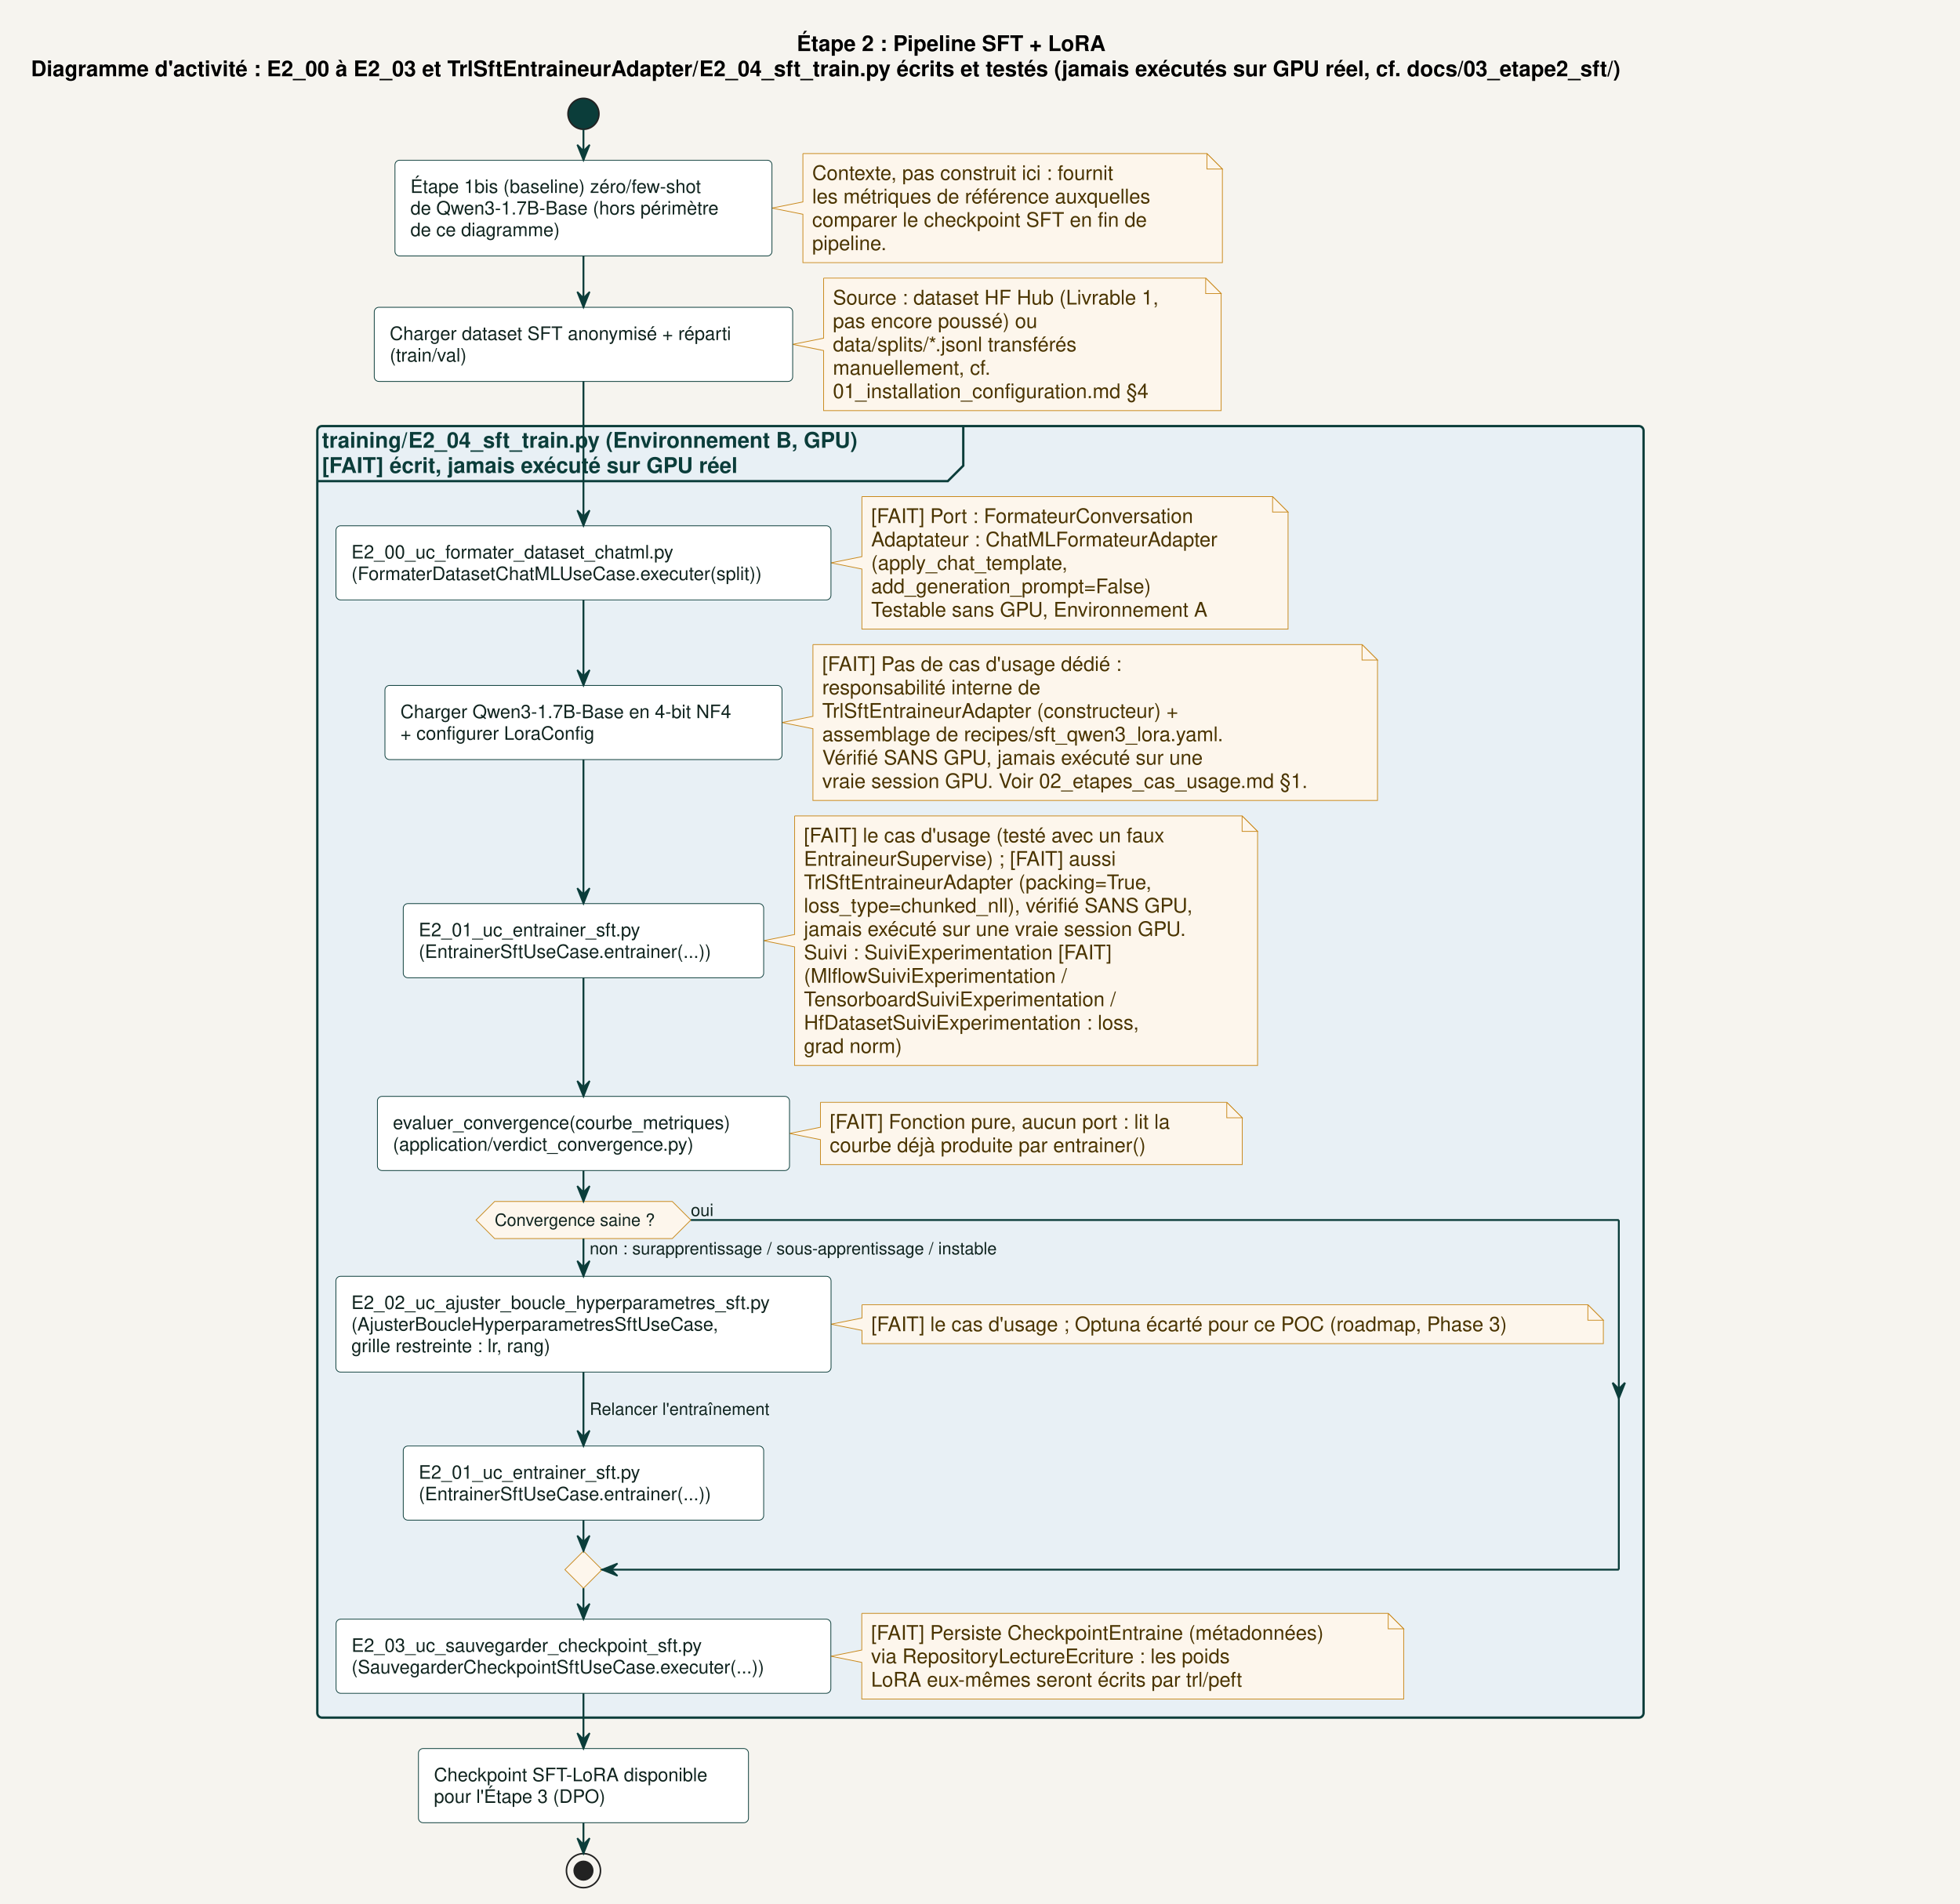
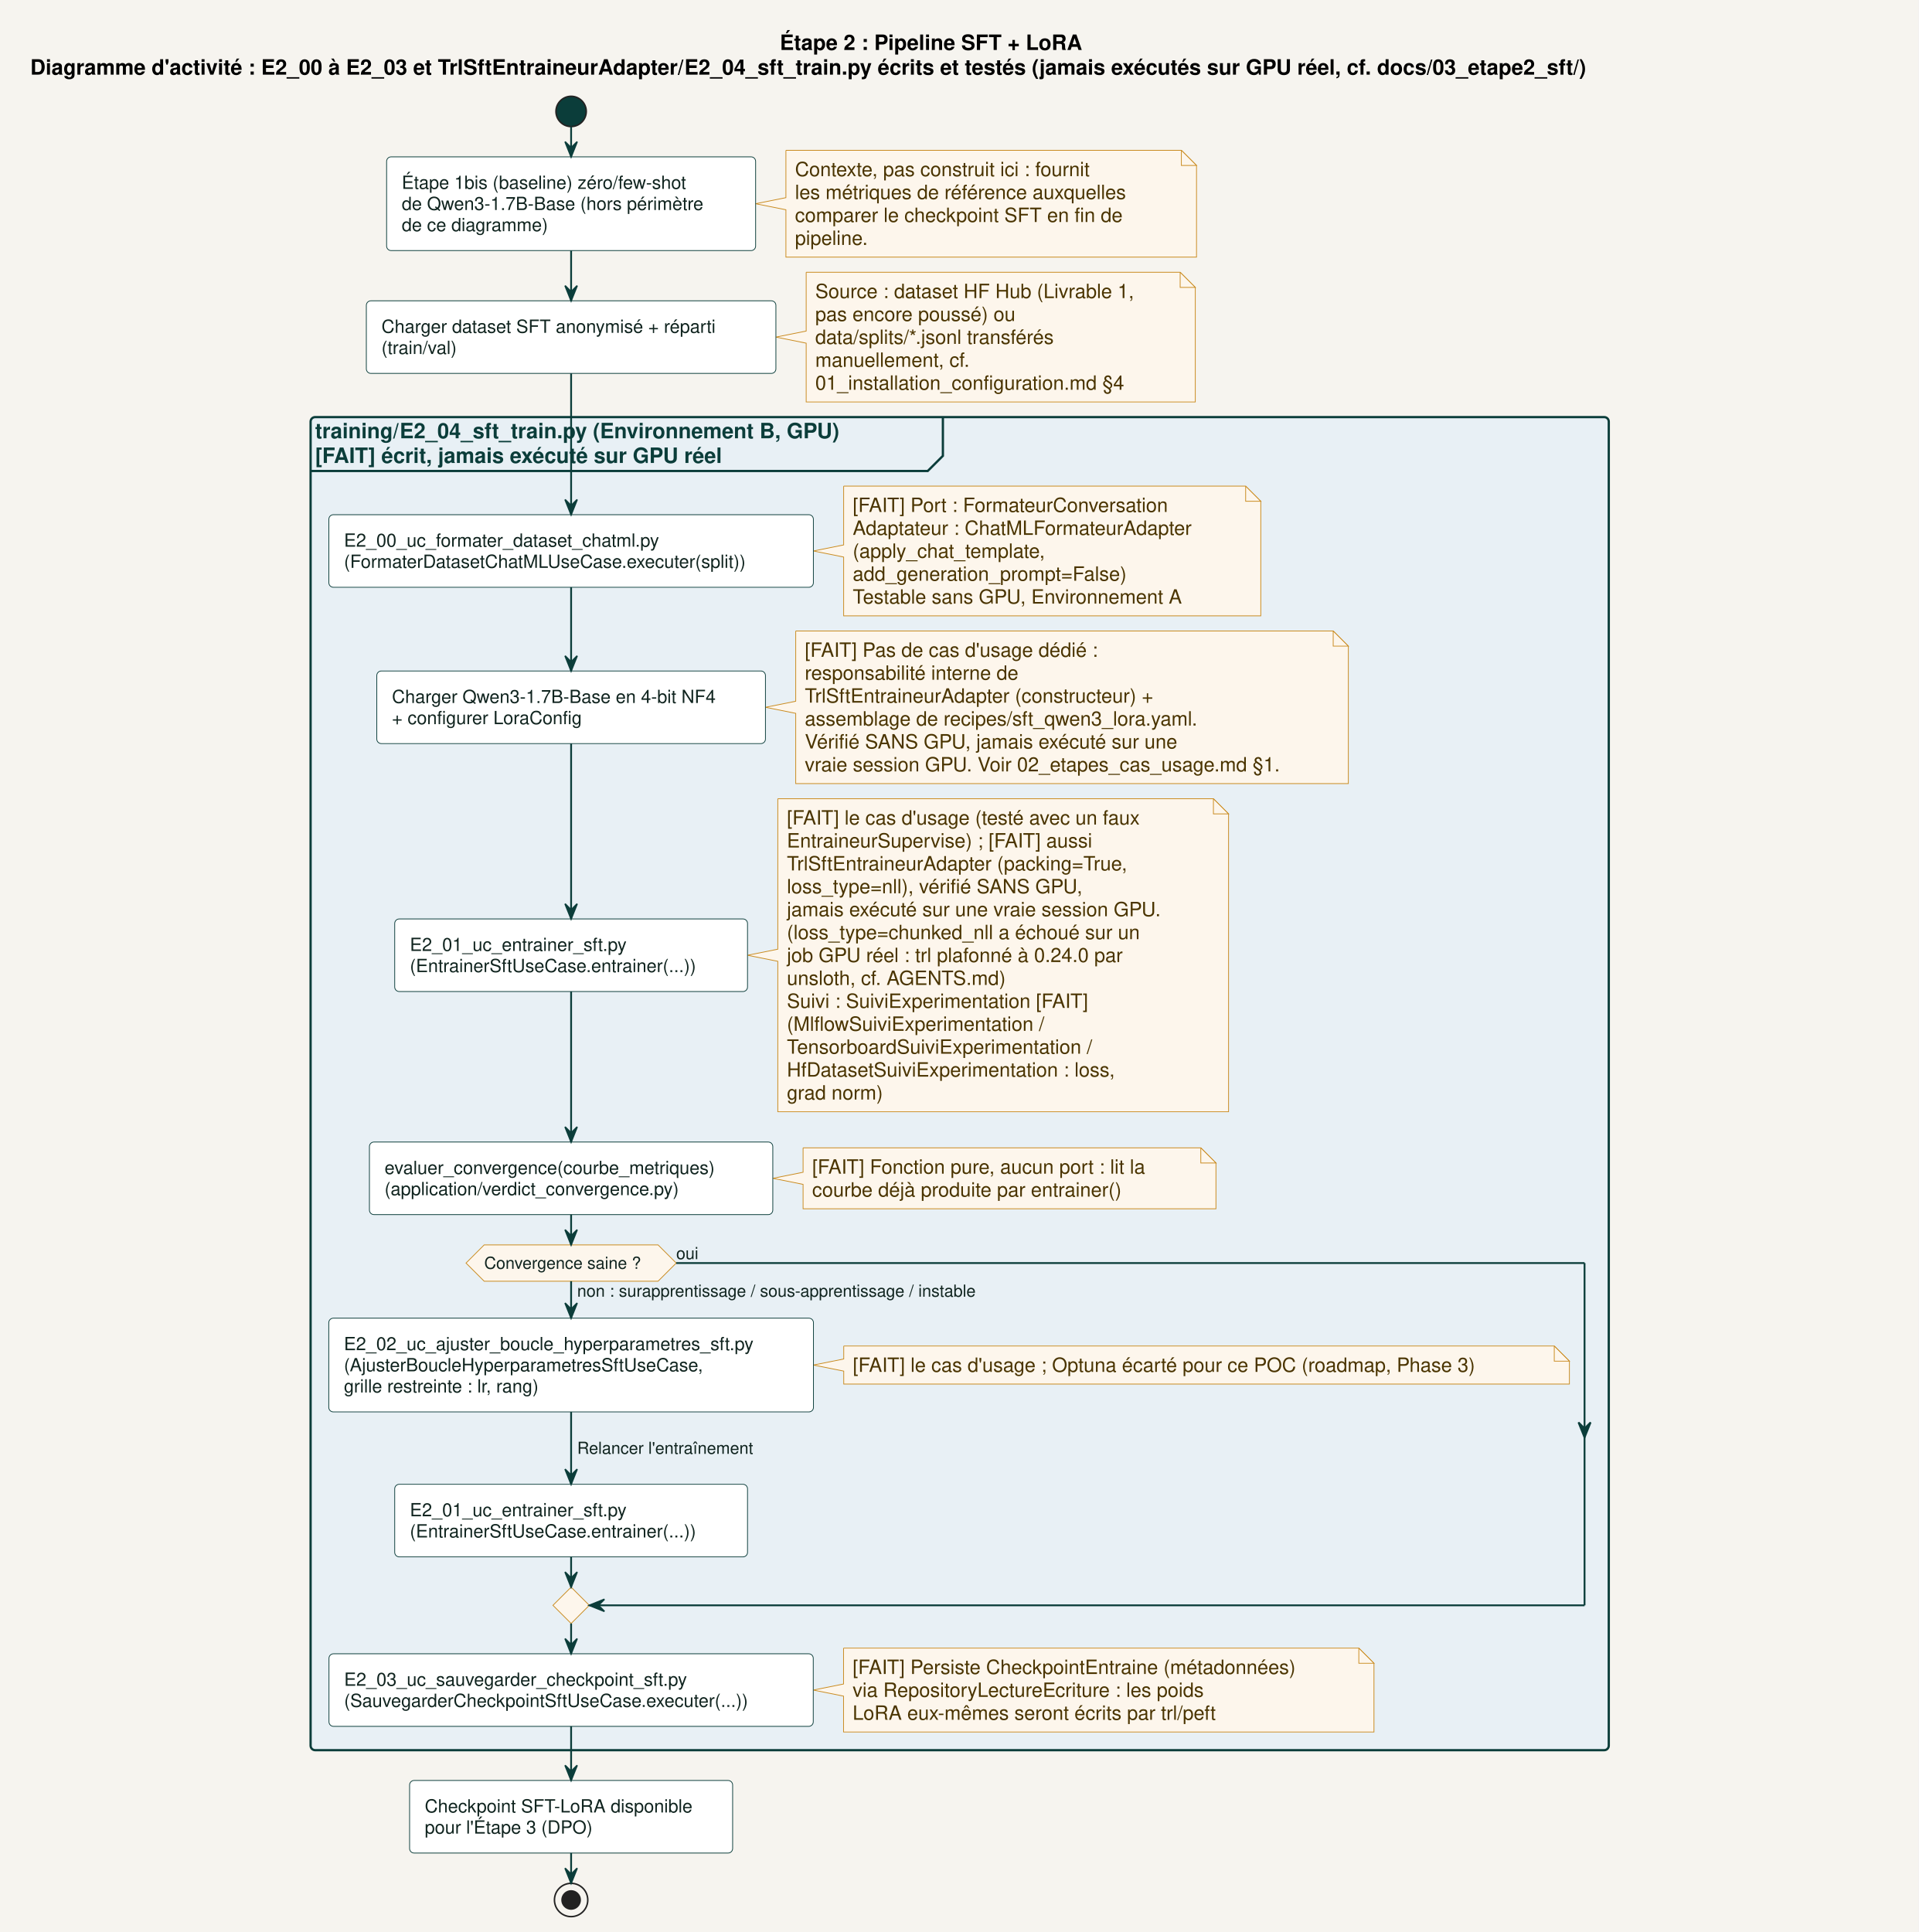
- <svg xmlns="http://www.w3.org/2000/svg" contentStyleType="text/css" height="1231px" preserveAspectRatio="none" style="width:1267px;height:1231px;background:#F6F4EF;" version="1.1" viewBox="0 0 1267 1231" width="1267px" zoomAndPan="magnify">
+ <svg xmlns="http://www.w3.org/2000/svg" contentStyleType="text/css" height="1276px" preserveAspectRatio="none" style="width:1267px;height:1276px;background:#F6F4EF;" version="1.1" viewBox="0 0 1267 1276" width="1267px" zoomAndPan="magnify">
  <defs />
  <g>
-     <rect fill="#F6F4EF" height="1231" style="stroke:none;stroke-width:1;" width="1267" x="0" y="0" />
+     <rect fill="#F6F4EF" height="1276" style="stroke:none;stroke-width:1;" width="1267" x="0" y="0" />
    <text fill="#000000" font-family="Helvetica" font-size="14" font-weight="bold" lengthAdjust="spacing" textLength="234.52" x="515.024" y="32.995">Étape 2 : Pipeline SFT + LoRA</text>
    <text fill="#000000" font-family="Helvetica" font-size="14" font-weight="bold" lengthAdjust="spacing" textLength="1224.569" x="20" y="49.292">Diagramme d'activité : E2_00 à E2_03 et TrlSftEntraineurAdapter/E2_04_sft_train.py écrits et testés (jamais exécutés sur GPU réel, cf. docs/03_etape2_sft/)</text>
    <ellipse cx="377.169" cy="73.594" fill="#0B3D3A" rx="10" ry="10" style="stroke:#222222;stroke-width:1;" />
    <path d="M519.019,99.281 L519.019,130.547 L499.019,134.547 L519.019,138.547 L519.019,169.812 A0,0 0 0 0 519.019,169.812 L790.186,169.812 A0,0 0 0 0 790.186,169.812 L790.186,109.281 L780.186,99.281 L519.019,99.281 A0,0 0 0 0 519.019,99.281 " fill="#FDF6EC" style="stroke:#C98A1E;stroke-width:0.5;" />
    <path d="M780.186,99.281 L780.186,109.281 L790.186,109.281 L780.186,99.281 " fill="#FDF6EC" style="stroke:#C98A1E;stroke-width:0.5;" />
    <text fill="#4A3400" font-family="Helvetica" font-size="13" lengthAdjust="spacing" textLength="226.256" x="525.019" y="116.348">Contexte, pas construit ici : fournit</text>
    <text fill="#4A3400" font-family="Helvetica" font-size="13" lengthAdjust="spacing" textLength="250.167" x="525.019" y="131.481">les métriques de référence auxquelles</text>
    <text fill="#4A3400" font-family="Helvetica" font-size="13" lengthAdjust="spacing" textLength="242.874" x="525.019" y="146.614">comparer le checkpoint SFT en fin de</text>
    <text fill="#4A3400" font-family="Helvetica" font-size="13" lengthAdjust="spacing" textLength="55.707" x="525.019" y="161.747">pipeline.</text>
    <rect fill="#FFFFFF" height="61.906" rx="3" ry="3" style="stroke:#0B3D3A;stroke-width:0.5;" width="243.699" x="255.32" y="103.594" />
    <text fill="#10241F" font-family="Helvetica" font-size="12" lengthAdjust="spacing" textLength="212.203" x="265.32" y="124.732">Étape 1bis (baseline) zéro/few-shot</text>
    <text fill="#10241F" font-family="Helvetica" font-size="12" lengthAdjust="spacing" textLength="223.699" x="265.32" y="138.701">de Qwen3-1.7B-Base (hors périmètre</text>
    <text fill="#10241F" font-family="Helvetica" font-size="12" lengthAdjust="spacing" textLength="110.262" x="265.32" y="152.67">de ce diagramme)</text>
    <path d="M532.408,179.812 L532.408,218.644 L512.408,222.644 L532.408,226.644 L532.408,265.477 A0,0 0 0 0 532.408,265.477 L789.382,265.477 A0,0 0 0 0 789.382,265.477 L789.382,189.812 L779.382,179.812 L532.408,179.812 A0,0 0 0 0 532.408,179.812 " fill="#FDF6EC" style="stroke:#C98A1E;stroke-width:0.5;" />
    <path d="M779.382,179.812 L779.382,189.812 L789.382,189.812 L779.382,179.812 " fill="#FDF6EC" style="stroke:#C98A1E;stroke-width:0.5;" />
    <text fill="#4A3400" font-family="Helvetica" font-size="13" lengthAdjust="spacing" textLength="235.974" x="538.408" y="196.879">Source : dataset HF Hub (Livrable 1,</text>
    <text fill="#4A3400" font-family="Helvetica" font-size="13" lengthAdjust="spacing" textLength="147.323" x="538.408" y="212.012">pas encore poussé) ou</text>
    <text fill="#4A3400" font-family="Helvetica" font-size="13" lengthAdjust="spacing" textLength="183.225" x="538.408" y="227.145">data/splits/*.jsonl transférés</text>
    <text fill="#4A3400" font-family="Helvetica" font-size="13" lengthAdjust="spacing" textLength="118.447" x="538.408" y="242.278">manuellement, cf.</text>
    <text fill="#4A3400" font-family="Helvetica" font-size="13" lengthAdjust="spacing" textLength="231.505" x="538.408" y="257.411">01_installation_configuration.md §4</text>
    <rect fill="#FFFFFF" height="47.938" rx="3" ry="3" style="stroke:#0B3D3A;stroke-width:0.5;" width="270.477" x="241.931" y="198.676" />
    <text fill="#10241F" font-family="Helvetica" font-size="12" lengthAdjust="spacing" textLength="250.477" x="251.931" y="219.815">Charger dataset SFT anonymisé + réparti</text>
    <text fill="#10241F" font-family="Helvetica" font-size="12" lengthAdjust="spacing" textLength="59.127" x="251.931" y="233.783">(train/val)</text>
-     <rect fill="#E8F0F5" height="835.039" rx="3" ry="3" style="stroke:#0B3D3A;stroke-width:1.5;" width="857.325" x="205.122" y="275.477" />
+     <rect fill="#E8F0F5" height="880.438" rx="3" ry="3" style="stroke:#0B3D3A;stroke-width:1.5;" width="857.325" x="205.122" y="275.477" />
    <path d="M622.688,275.477 L622.688,301.07 L612.688,311.07 L205.122,311.07 " fill="none" style="stroke:#0B3D3A;stroke-width:1.5;" />
    <text fill="#0B3D3A" font-family="Helvetica" font-size="14" font-weight="bold" lengthAdjust="spacing" textLength="407.565" x="208.122" y="289.472">training/E2_04_sft_train.py (Environnement B, GPU)</text>
    <text fill="#0B3D3A" font-family="Helvetica" font-size="14" font-weight="bold" lengthAdjust="spacing" textLength="321.61" x="208.122" y="305.769">[FAIT] écrit, jamais exécuté sur GPU réel</text>
    <path d="M557.158,321.07 L557.158,359.902 L537.158,363.902 L557.158,367.902 L557.158,406.734 A0,0 0 0 0 557.158,406.734 L832.635,406.734 A0,0 0 0 0 832.635,406.734 L832.635,331.07 L822.635,321.07 L557.158,321.07 A0,0 0 0 0 557.158,321.07 " fill="#FDF6EC" style="stroke:#C98A1E;stroke-width:0.5;" />
    <path d="M822.635,321.07 L822.635,331.07 L832.635,331.07 L822.635,321.07 " fill="#FDF6EC" style="stroke:#C98A1E;stroke-width:0.5;" />
    <text fill="#4A3400" font-family="Helvetica" font-size="13" lengthAdjust="spacing" textLength="235.333" x="563.158" y="338.137">[FAIT] Port : FormateurConversation</text>
    <text fill="#4A3400" font-family="Helvetica" font-size="13" lengthAdjust="spacing" textLength="254.477" x="563.158" y="353.27">Adaptateur : ChatMLFormateurAdapter</text>
    <text fill="#4A3400" font-family="Helvetica" font-size="13" lengthAdjust="spacing" textLength="145.114" x="563.158" y="368.403">(apply_chat_template,</text>
    <text fill="#4A3400" font-family="Helvetica" font-size="13" lengthAdjust="spacing" textLength="205.524" x="563.158" y="383.536">add_generation_prompt=False)</text>
    <text fill="#4A3400" font-family="Helvetica" font-size="13" lengthAdjust="spacing" textLength="241.903" x="563.158" y="398.668">Testable sans GPU, Environnement A</text>
    <rect fill="#FFFFFF" height="47.938" rx="3" ry="3" style="stroke:#0B3D3A;stroke-width:0.5;" width="319.977" x="217.181" y="339.934" />
    <text fill="#10241F" font-family="Helvetica" font-size="12" lengthAdjust="spacing" textLength="232.441" x="227.181" y="361.072">E2_00_uc_formater_dataset_chatml.py</text>
    <text fill="#10241F" font-family="Helvetica" font-size="12" lengthAdjust="spacing" textLength="299.977" x="227.181" y="375.041">(FormaterDatasetChatMLUseCase.executer(split))</text>
    <path d="M525.502,416.734 L525.502,463.133 L505.502,467.133 L525.502,471.133 L525.502,517.531 A0,0 0 0 0 525.502,517.531 L890.456,517.531 A0,0 0 0 0 890.456,517.531 L890.456,426.734 L880.456,416.734 L525.502,416.734 A0,0 0 0 0 525.502,416.734 " fill="#FDF6EC" style="stroke:#C98A1E;stroke-width:0.5;" />
    <path d="M880.456,416.734 L880.456,426.734 L890.456,426.734 L880.456,416.734 " fill="#FDF6EC" style="stroke:#C98A1E;stroke-width:0.5;" />
    <text fill="#4A3400" font-family="Helvetica" font-size="13" lengthAdjust="spacing" textLength="215.344" x="531.502" y="433.801">[FAIT] Pas de cas d'usage dédié :</text>
    <text fill="#4A3400" font-family="Helvetica" font-size="13" lengthAdjust="spacing" textLength="162.525" x="531.502" y="448.934">responsabilité interne de</text>
    <text fill="#4A3400" font-family="Helvetica" font-size="13" lengthAdjust="spacing" textLength="266.843" x="531.502" y="464.067">TrlSftEntraineurAdapter (constructeur) +</text>
    <text fill="#4A3400" font-family="Helvetica" font-size="13" lengthAdjust="spacing" textLength="292.189" x="531.502" y="479.2">assemblage de recipes/sft_qwen3_lora.yaml.</text>
    <text fill="#4A3400" font-family="Helvetica" font-size="13" lengthAdjust="spacing" textLength="273.108" x="531.502" y="494.332">Vérifié SANS GPU, jamais exécuté sur une</text>
    <text fill="#4A3400" font-family="Helvetica" font-size="13" lengthAdjust="spacing" textLength="343.954" x="531.502" y="509.465">vraie session GPU. Voir 02_etapes_cas_usage.md §1.</text>
    <rect fill="#FFFFFF" height="47.938" rx="3" ry="3" style="stroke:#0B3D3A;stroke-width:0.5;" width="256.666" x="248.836" y="443.164" />
    <text fill="#10241F" font-family="Helvetica" font-size="12" lengthAdjust="spacing" textLength="236.666" x="258.836" y="464.303">Charger Qwen3-1.7B-Base en 4-bit NF4</text>
    <text fill="#10241F" font-family="Helvetica" font-size="12" lengthAdjust="spacing" textLength="144.076" x="258.836" y="478.272">+ configurer LoraConfig</text>
-     <path d="M513.663,527.531 L513.663,604.195 L493.663,608.195 L513.663,612.195 L513.663,688.859 A0,0 0 0 0 513.663,688.859 L812.932,688.859 A0,0 0 0 0 812.932,688.859 L812.932,537.531 L802.932,527.531 L513.663,527.531 A0,0 0 0 0 513.663,527.531 " fill="#FDF6EC" style="stroke:#C98A1E;stroke-width:0.5;" />
-     <path d="M802.932,527.531 L802.932,537.531 L812.932,537.531 L802.932,527.531 " fill="#FDF6EC" style="stroke:#C98A1E;stroke-width:0.5;" />
+     <path d="M513.663,527.531 L513.663,626.894 L493.663,630.894 L513.663,634.894 L513.663,734.258 A0,0 0 0 0 513.663,734.258 L811.351,734.258 A0,0 0 0 0 811.351,734.258 L811.351,537.531 L801.351,527.531 L513.663,527.531 A0,0 0 0 0 513.663,527.531 " fill="#FDF6EC" style="stroke:#C98A1E;stroke-width:0.5;" />
+     <path d="M801.351,527.531 L801.351,537.531 L811.351,537.531 L801.351,527.531 " fill="#FDF6EC" style="stroke:#C98A1E;stroke-width:0.5;" />
    <text fill="#4A3400" font-family="Helvetica" font-size="13" lengthAdjust="spacing" textLength="265.56" x="519.663" y="544.598">[FAIT] le cas d'usage (testé avec un faux</text>
    <text fill="#4A3400" font-family="Helvetica" font-size="13" lengthAdjust="spacing" textLength="225.958" x="519.663" y="559.731">EntraineurSupervise) ; [FAIT] aussi</text>
    <text fill="#4A3400" font-family="Helvetica" font-size="13" lengthAdjust="spacing" textLength="259.67" x="519.663" y="574.864">TrlSftEntraineurAdapter (packing=True,</text>
-     <text fill="#4A3400" font-family="Helvetica" font-size="13" lengthAdjust="spacing" textLength="278.269" x="519.663" y="589.997">loss_type=chunked_nll), vérifié SANS GPU,</text>
+     <text fill="#4A3400" font-family="Helvetica" font-size="13" lengthAdjust="spacing" textLength="216.125" x="519.663" y="589.997">loss_type=nll), vérifié SANS GPU,</text>
    <text fill="#4A3400" font-family="Helvetica" font-size="13" lengthAdjust="spacing" textLength="276.688" x="519.663" y="605.129">jamais exécuté sur une vraie session GPU.</text>
-     <text fill="#4A3400" font-family="Helvetica" font-size="13" lengthAdjust="spacing" textLength="225.862" x="519.663" y="620.262">Suivi : SuiviExperimentation [FAIT]</text>
-     <text fill="#4A3400" font-family="Helvetica" font-size="13" lengthAdjust="spacing" textLength="194.575" x="519.663" y="635.395">(MlflowSuiviExperimentation /</text>
-     <text fill="#4A3400" font-family="Helvetica" font-size="13" lengthAdjust="spacing" textLength="229.918" x="519.663" y="650.528">TensorboardSuiviExperimentation /</text>
-     <text fill="#4A3400" font-family="Helvetica" font-size="13" lengthAdjust="spacing" textLength="246.537" x="519.663" y="665.661">HfDatasetSuiviExperimentation : loss,</text>
-     <text fill="#4A3400" font-family="Helvetica" font-size="13" lengthAdjust="spacing" textLength="73.22" x="519.663" y="680.793">grad norm)</text>
-     <rect fill="#FFFFFF" height="47.938" rx="3" ry="3" style="stroke:#0B3D3A;stroke-width:0.5;" width="232.988" x="260.675" y="584.227" />
-     <text fill="#10241F" font-family="Helvetica" font-size="12" lengthAdjust="spacing" textLength="157.641" x="270.675" y="605.365">E2_01_uc_entrainer_sft.py</text>
-     <text fill="#10241F" font-family="Helvetica" font-size="12" lengthAdjust="spacing" textLength="212.988" x="270.675" y="619.334">(EntrainerSftUseCase.entrainer(...))</text>
-     <path d="M530.362,712.695 L530.362,728.828 L510.363,732.828 L530.362,736.828 L530.362,752.961 A0,0 0 0 0 530.362,752.961 L803.022,752.961 A0,0 0 0 0 803.022,752.961 L803.022,722.695 L793.022,712.695 L530.362,712.695 A0,0 0 0 0 530.362,712.695 " fill="#FDF6EC" style="stroke:#C98A1E;stroke-width:0.5;" />
-     <path d="M793.022,712.695 L793.022,722.695 L803.022,722.695 L793.022,712.695 " fill="#FDF6EC" style="stroke:#C98A1E;stroke-width:0.5;" />
-     <text fill="#4A3400" font-family="Helvetica" font-size="13" lengthAdjust="spacing" textLength="251.659" x="536.362" y="729.762">[FAIT] Fonction pure, aucun port : lit la</text>
-     <text fill="#4A3400" font-family="Helvetica" font-size="13" lengthAdjust="spacing" textLength="235.587" x="536.362" y="744.895">courbe déjà produite par entrainer()</text>
-     <rect fill="#FFFFFF" height="47.938" rx="3" ry="3" style="stroke:#0B3D3A;stroke-width:0.5;" width="266.387" x="243.976" y="708.859" />
-     <text fill="#10241F" font-family="Helvetica" font-size="12" lengthAdjust="spacing" textLength="246.387" x="253.976" y="729.998">evaluer_convergence(courbe_metriques)</text>
-     <text fill="#10241F" font-family="Helvetica" font-size="12" lengthAdjust="spacing" textLength="223.353" x="253.976" y="743.967">(application/verdict_convergence.py)</text>
-     <path d="M557.216,843.586 L557.216,852.152 L537.216,856.152 L557.216,860.152 L557.216,868.719 A0,0 0 0 0 557.216,868.719 L1036.447,868.719 A0,0 0 0 0 1036.447,868.719 L1036.447,853.586 L1026.447,843.586 L557.216,843.586 A0,0 0 0 0 557.216,843.586 " fill="#FDF6EC" style="stroke:#C98A1E;stroke-width:0.5;" />
-     <path d="M1026.447,843.586 L1026.447,853.586 L1036.447,853.586 L1026.447,843.586 " fill="#FDF6EC" style="stroke:#C98A1E;stroke-width:0.5;" />
-     <text fill="#4A3400" font-family="Helvetica" font-size="13" lengthAdjust="spacing" textLength="458.231" x="563.216" y="860.653">[FAIT] le cas d'usage ; Optuna écarté pour ce POC (roadmap, Phase 3)</text>
-     <rect fill="#FFFFFF" height="61.906" rx="3" ry="3" style="stroke:#0B3D3A;stroke-width:0.5;" width="320.094" x="217.122" y="825.199" />
-     <text fill="#10241F" font-family="Helvetica" font-size="12" lengthAdjust="spacing" textLength="300.094" x="227.122" y="846.338">E2_02_uc_ajuster_boucle_hyperparametres_sft.py</text>
-     <text fill="#10241F" font-family="Helvetica" font-size="12" lengthAdjust="spacing" textLength="265.406" x="227.122" y="860.307">(AjusterBoucleHyperparametresSftUseCase,</text>
-     <text fill="#10241F" font-family="Helvetica" font-size="12" lengthAdjust="spacing" textLength="152.127" x="227.122" y="874.275">grille restreinte : lr, rang)</text>
-     <rect fill="#FFFFFF" height="47.938" rx="3" ry="3" style="stroke:#0B3D3A;stroke-width:0.5;" width="232.988" x="260.675" y="934.91" />
-     <text fill="#10241F" font-family="Helvetica" font-size="12" lengthAdjust="spacing" textLength="157.641" x="270.675" y="956.049">E2_01_uc_entrainer_sft.py</text>
-     <text fill="#10241F" font-family="Helvetica" font-size="12" lengthAdjust="spacing" textLength="212.988" x="270.675" y="970.018">(EntrainerSftUseCase.entrainer(...))</text>
-     <polygon fill="#FDF6EC" points="319.76,776.797,434.578,776.797,446.578,788.797,434.578,800.797,319.76,800.797,307.76,788.797,319.76,776.797" style="stroke:#C98A1E;stroke-width:0.5;" />
-     <text fill="#10241F" font-family="Helvetica" font-size="11" lengthAdjust="spacing" textLength="299.326" x="381.169" y="811.007">non : surapprentissage / sous-apprentissage / instable</text>
-     <text fill="#10241F" font-family="Helvetica" font-size="11" lengthAdjust="spacing" textLength="114.818" x="319.76" y="792.605">Convergence saine ?</text>
-     <text fill="#10241F" font-family="Helvetica" font-size="11" lengthAdjust="spacing" textLength="16.758" x="446.578" y="786.203">oui</text>
-     <polygon fill="#FDF6EC" points="377.169,1002.848,389.169,1014.848,377.169,1026.848,365.169,1014.848,377.169,1002.848" style="stroke:#C98A1E;stroke-width:0.5;" />
-     <path d="M557.081,1043.117 L557.081,1066.816 L537.081,1070.816 L557.081,1074.816 L557.081,1098.516 A0,0 0 0 0 557.081,1098.516 L907.379,1098.516 A0,0 0 0 0 907.379,1098.516 L907.379,1053.117 L897.379,1043.117 L557.081,1043.117 A0,0 0 0 0 557.081,1043.117 " fill="#FDF6EC" style="stroke:#C98A1E;stroke-width:0.5;" />
-     <path d="M897.379,1043.117 L897.379,1053.117 L907.379,1053.117 L897.379,1043.117 " fill="#FDF6EC" style="stroke:#C98A1E;stroke-width:0.5;" />
-     <text fill="#4A3400" font-family="Helvetica" font-size="13" lengthAdjust="spacing" textLength="329.297" x="563.081" y="1060.184">[FAIT] Persiste CheckpointEntraine (métadonnées)</text>
-     <text fill="#4A3400" font-family="Helvetica" font-size="13" lengthAdjust="spacing" textLength="263.18" x="563.081" y="1075.317">via RepositoryLectureEcriture : les poids</text>
-     <text fill="#4A3400" font-family="Helvetica" font-size="13" lengthAdjust="spacing" textLength="273.8" x="563.081" y="1090.45">LoRA eux-mêmes seront écrits par trl/peft</text>
-     <rect fill="#FFFFFF" height="47.938" rx="3" ry="3" style="stroke:#0B3D3A;stroke-width:0.5;" width="319.824" x="217.257" y="1046.848" />
-     <text fill="#10241F" font-family="Helvetica" font-size="12" lengthAdjust="spacing" textLength="249.674" x="227.257" y="1067.986">E2_03_uc_sauvegarder_checkpoint_sft.py</text>
-     <text fill="#10241F" font-family="Helvetica" font-size="12" lengthAdjust="spacing" textLength="299.824" x="227.257" y="1081.955">(SauvegarderCheckpointSftUseCase.executer(...))</text>
-     <rect fill="#FFFFFF" height="47.938" rx="3" ry="3" style="stroke:#0B3D3A;stroke-width:0.5;" width="213.336" x="270.501" y="1130.516" />
-     <text fill="#10241F" font-family="Helvetica" font-size="12" lengthAdjust="spacing" textLength="193.336" x="280.501" y="1151.654">Checkpoint SFT-LoRA disponible</text>
-     <text fill="#10241F" font-family="Helvetica" font-size="12" lengthAdjust="spacing" textLength="123.135" x="280.501" y="1165.623">pour l'Étape 3 (DPO)</text>
-     <ellipse cx="377.169" cy="1209.453" fill="none" rx="11" ry="11" style="stroke:#222222;stroke-width:1;" />
-     <ellipse cx="377.169" cy="1209.453" fill="#222222" rx="6" ry="6" style="stroke:#222222;stroke-width:1;" />
+     <text fill="#4A3400" font-family="Helvetica" font-size="13" lengthAdjust="spacing" textLength="263.129" x="519.663" y="620.262">(loss_type=chunked_nll a échoué sur un</text>
+     <text fill="#4A3400" font-family="Helvetica" font-size="13" lengthAdjust="spacing" textLength="251.405" x="519.663" y="635.395">job GPU réel : trl plafonné à 0.24.0 par</text>
+     <text fill="#4A3400" font-family="Helvetica" font-size="13" lengthAdjust="spacing" textLength="159.625" x="519.663" y="650.528">unsloth, cf. AGENTS.md)</text>
+     <text fill="#4A3400" font-family="Helvetica" font-size="13" lengthAdjust="spacing" textLength="225.862" x="519.663" y="665.661">Suivi : SuiviExperimentation [FAIT]</text>
+     <text fill="#4A3400" font-family="Helvetica" font-size="13" lengthAdjust="spacing" textLength="194.575" x="519.663" y="680.793">(MlflowSuiviExperimentation /</text>
+     <text fill="#4A3400" font-family="Helvetica" font-size="13" lengthAdjust="spacing" textLength="229.918" x="519.663" y="695.926">TensorboardSuiviExperimentation /</text>
+     <text fill="#4A3400" font-family="Helvetica" font-size="13" lengthAdjust="spacing" textLength="246.537" x="519.663" y="711.059">HfDatasetSuiviExperimentation : loss,</text>
+     <text fill="#4A3400" font-family="Helvetica" font-size="13" lengthAdjust="spacing" textLength="73.22" x="519.663" y="726.192">grad norm)</text>
+     <rect fill="#FFFFFF" height="47.938" rx="3" ry="3" style="stroke:#0B3D3A;stroke-width:0.5;" width="232.988" x="260.675" y="606.926" />
+     <text fill="#10241F" font-family="Helvetica" font-size="12" lengthAdjust="spacing" textLength="157.641" x="270.675" y="628.064">E2_01_uc_entrainer_sft.py</text>
+     <text fill="#10241F" font-family="Helvetica" font-size="12" lengthAdjust="spacing" textLength="212.988" x="270.675" y="642.033">(EntrainerSftUseCase.entrainer(...))</text>
+     <path d="M530.362,758.094 L530.362,774.227 L510.363,778.227 L530.362,782.227 L530.362,798.359 A0,0 0 0 0 530.362,798.359 L803.022,798.359 A0,0 0 0 0 803.022,798.359 L803.022,768.094 L793.022,758.094 L530.362,758.094 A0,0 0 0 0 530.362,758.094 " fill="#FDF6EC" style="stroke:#C98A1E;stroke-width:0.5;" />
+     <path d="M793.022,758.094 L793.022,768.094 L803.022,768.094 L793.022,758.094 " fill="#FDF6EC" style="stroke:#C98A1E;stroke-width:0.5;" />
+     <text fill="#4A3400" font-family="Helvetica" font-size="13" lengthAdjust="spacing" textLength="251.659" x="536.362" y="775.161">[FAIT] Fonction pure, aucun port : lit la</text>
+     <text fill="#4A3400" font-family="Helvetica" font-size="13" lengthAdjust="spacing" textLength="235.587" x="536.362" y="790.293">courbe déjà produite par entrainer()</text>
+     <rect fill="#FFFFFF" height="47.938" rx="3" ry="3" style="stroke:#0B3D3A;stroke-width:0.5;" width="266.387" x="243.976" y="754.258" />
+     <text fill="#10241F" font-family="Helvetica" font-size="12" lengthAdjust="spacing" textLength="246.387" x="253.976" y="775.396">evaluer_convergence(courbe_metriques)</text>
+     <text fill="#10241F" font-family="Helvetica" font-size="12" lengthAdjust="spacing" textLength="223.353" x="253.976" y="789.365">(application/verdict_convergence.py)</text>
+     <path d="M557.216,888.984 L557.216,897.551 L537.216,901.551 L557.216,905.551 L557.216,914.117 A0,0 0 0 0 557.216,914.117 L1036.447,914.117 A0,0 0 0 0 1036.447,914.117 L1036.447,898.984 L1026.447,888.984 L557.216,888.984 A0,0 0 0 0 557.216,888.984 " fill="#FDF6EC" style="stroke:#C98A1E;stroke-width:0.5;" />
+     <path d="M1026.447,888.984 L1026.447,898.984 L1036.447,898.984 L1026.447,888.984 " fill="#FDF6EC" style="stroke:#C98A1E;stroke-width:0.5;" />
+     <text fill="#4A3400" font-family="Helvetica" font-size="13" lengthAdjust="spacing" textLength="458.231" x="563.216" y="906.051">[FAIT] le cas d'usage ; Optuna écarté pour ce POC (roadmap, Phase 3)</text>
+     <rect fill="#FFFFFF" height="61.906" rx="3" ry="3" style="stroke:#0B3D3A;stroke-width:0.5;" width="320.094" x="217.122" y="870.598" />
+     <text fill="#10241F" font-family="Helvetica" font-size="12" lengthAdjust="spacing" textLength="300.094" x="227.122" y="891.736">E2_02_uc_ajuster_boucle_hyperparametres_sft.py</text>
+     <text fill="#10241F" font-family="Helvetica" font-size="12" lengthAdjust="spacing" textLength="265.406" x="227.122" y="905.705">(AjusterBoucleHyperparametresSftUseCase,</text>
+     <text fill="#10241F" font-family="Helvetica" font-size="12" lengthAdjust="spacing" textLength="152.127" x="227.122" y="919.674">grille restreinte : lr, rang)</text>
+     <rect fill="#FFFFFF" height="47.938" rx="3" ry="3" style="stroke:#0B3D3A;stroke-width:0.5;" width="232.988" x="260.675" y="980.309" />
+     <text fill="#10241F" font-family="Helvetica" font-size="12" lengthAdjust="spacing" textLength="157.641" x="270.675" y="1001.447">E2_01_uc_entrainer_sft.py</text>
+     <text fill="#10241F" font-family="Helvetica" font-size="12" lengthAdjust="spacing" textLength="212.988" x="270.675" y="1015.416">(EntrainerSftUseCase.entrainer(...))</text>
+     <polygon fill="#FDF6EC" points="319.76,822.195,434.578,822.195,446.578,834.195,434.578,846.195,319.76,846.195,307.76,834.195,319.76,822.195" style="stroke:#C98A1E;stroke-width:0.5;" />
+     <text fill="#10241F" font-family="Helvetica" font-size="11" lengthAdjust="spacing" textLength="299.326" x="381.169" y="856.406">non : surapprentissage / sous-apprentissage / instable</text>
+     <text fill="#10241F" font-family="Helvetica" font-size="11" lengthAdjust="spacing" textLength="114.818" x="319.76" y="838.003">Convergence saine ?</text>
+     <text fill="#10241F" font-family="Helvetica" font-size="11" lengthAdjust="spacing" textLength="16.758" x="446.578" y="831.601">oui</text>
+     <polygon fill="#FDF6EC" points="377.169,1048.246,389.169,1060.246,377.169,1072.246,365.169,1060.246,377.169,1048.246" style="stroke:#C98A1E;stroke-width:0.5;" />
+     <path d="M557.081,1088.516 L557.081,1112.215 L537.081,1116.215 L557.081,1120.215 L557.081,1143.914 A0,0 0 0 0 557.081,1143.914 L907.379,1143.914 A0,0 0 0 0 907.379,1143.914 L907.379,1098.516 L897.379,1088.516 L557.081,1088.516 A0,0 0 0 0 557.081,1088.516 " fill="#FDF6EC" style="stroke:#C98A1E;stroke-width:0.5;" />
+     <path d="M897.379,1088.516 L897.379,1098.516 L907.379,1098.516 L897.379,1088.516 " fill="#FDF6EC" style="stroke:#C98A1E;stroke-width:0.5;" />
+     <text fill="#4A3400" font-family="Helvetica" font-size="13" lengthAdjust="spacing" textLength="329.297" x="563.081" y="1105.582">[FAIT] Persiste CheckpointEntraine (métadonnées)</text>
+     <text fill="#4A3400" font-family="Helvetica" font-size="13" lengthAdjust="spacing" textLength="263.18" x="563.081" y="1120.715">via RepositoryLectureEcriture : les poids</text>
+     <text fill="#4A3400" font-family="Helvetica" font-size="13" lengthAdjust="spacing" textLength="273.8" x="563.081" y="1135.848">LoRA eux-mêmes seront écrits par trl/peft</text>
+     <rect fill="#FFFFFF" height="47.938" rx="3" ry="3" style="stroke:#0B3D3A;stroke-width:0.5;" width="319.824" x="217.257" y="1092.246" />
+     <text fill="#10241F" font-family="Helvetica" font-size="12" lengthAdjust="spacing" textLength="249.674" x="227.257" y="1113.385">E2_03_uc_sauvegarder_checkpoint_sft.py</text>
+     <text fill="#10241F" font-family="Helvetica" font-size="12" lengthAdjust="spacing" textLength="299.824" x="227.257" y="1127.353">(SauvegarderCheckpointSftUseCase.executer(...))</text>
+     <rect fill="#FFFFFF" height="47.938" rx="3" ry="3" style="stroke:#0B3D3A;stroke-width:0.5;" width="213.336" x="270.501" y="1175.914" />
+     <text fill="#10241F" font-family="Helvetica" font-size="12" lengthAdjust="spacing" textLength="193.336" x="280.501" y="1197.053">Checkpoint SFT-LoRA disponible</text>
+     <text fill="#10241F" font-family="Helvetica" font-size="12" lengthAdjust="spacing" textLength="123.135" x="280.501" y="1211.022">pour l'Étape 3 (DPO)</text>
+     <ellipse cx="377.169" cy="1254.852" fill="none" rx="11" ry="11" style="stroke:#222222;stroke-width:1;" />
+     <ellipse cx="377.169" cy="1254.852" fill="#222222" rx="6" ry="6" style="stroke:#222222;stroke-width:1;" />
    <line style="stroke:#0B3D3A;stroke-width:1.2;" x1="377.169" x2="377.169" y1="83.594" y2="103.594" />
    <polygon fill="#0B3D3A" points="373.169,93.594,377.169,103.594,381.169,93.594,377.169,97.594" style="stroke:#0B3D3A;stroke-width:1;" />
    <line style="stroke:#0B3D3A;stroke-width:1.2;" x1="377.169" x2="377.169" y1="165.5" y2="198.676" />
    <polygon fill="#0B3D3A" points="373.169,188.676,377.169,198.676,381.169,188.676,377.169,192.676" style="stroke:#0B3D3A;stroke-width:1;" />
    <line style="stroke:#0B3D3A;stroke-width:1.2;" x1="377.169" x2="377.169" y1="387.871" y2="443.164" />
    <polygon fill="#0B3D3A" points="373.169,433.164,377.169,443.164,381.169,433.164,377.169,437.164" style="stroke:#0B3D3A;stroke-width:1;" />
-     <line style="stroke:#0B3D3A;stroke-width:1.2;" x1="377.169" x2="377.169" y1="491.102" y2="584.227" />
-     <polygon fill="#0B3D3A" points="373.169,574.227,377.169,584.227,381.169,574.227,377.169,578.227" style="stroke:#0B3D3A;stroke-width:1;" />
-     <line style="stroke:#0B3D3A;stroke-width:1.2;" x1="377.169" x2="377.169" y1="632.164" y2="708.859" />
-     <polygon fill="#0B3D3A" points="373.169,698.859,377.169,708.859,381.169,698.859,377.169,702.859" style="stroke:#0B3D3A;stroke-width:1;" />
-     <line style="stroke:#0B3D3A;stroke-width:1.2;" x1="377.169" x2="377.169" y1="887.106" y2="934.91" />
-     <polygon fill="#0B3D3A" points="373.169,924.91,377.169,934.91,381.169,924.91,377.169,928.91" style="stroke:#0B3D3A;stroke-width:1;" />
-     <text fill="#10241F" font-family="Helvetica" font-size="11" lengthAdjust="spacing" textLength="132.972" x="381.169" y="914.816">Relancer l'entraînement</text>
-     <line style="stroke:#0B3D3A;stroke-width:1.2;" x1="377.169" x2="377.169" y1="800.797" y2="825.199" />
-     <polygon fill="#0B3D3A" points="373.169,815.199,377.169,825.199,381.169,815.199,377.169,819.199" style="stroke:#0B3D3A;stroke-width:1;" />
-     <line style="stroke:#0B3D3A;stroke-width:1.2;" x1="446.578" x2="1046.447" y1="788.797" y2="788.797" />
-     <polygon fill="#0B3D3A" points="1042.447,894.023,1046.447,904.023,1050.447,894.023,1046.447,898.023" style="stroke:#0B3D3A;stroke-width:1.2;" />
-     <line style="stroke:#0B3D3A;stroke-width:1.2;" x1="1046.447" x2="1046.447" y1="788.797" y2="1014.848" />
-     <line style="stroke:#0B3D3A;stroke-width:1.2;" x1="1046.447" x2="389.169" y1="1014.848" y2="1014.848" />
-     <polygon fill="#0B3D3A" points="399.169,1010.848,389.169,1014.848,399.169,1018.848,395.169,1014.848" style="stroke:#0B3D3A;stroke-width:1;" />
-     <line style="stroke:#0B3D3A;stroke-width:1.2;" x1="377.169" x2="377.169" y1="982.848" y2="1002.848" />
-     <polygon fill="#0B3D3A" points="373.169,992.848,377.169,1002.848,381.169,992.848,377.169,996.848" style="stroke:#0B3D3A;stroke-width:1;" />
-     <line style="stroke:#0B3D3A;stroke-width:1.2;" x1="377.169" x2="377.169" y1="756.797" y2="776.797" />
-     <polygon fill="#0B3D3A" points="373.169,766.797,377.169,776.797,381.169,766.797,377.169,770.797" style="stroke:#0B3D3A;stroke-width:1;" />
-     <line style="stroke:#0B3D3A;stroke-width:1.2;" x1="377.169" x2="377.169" y1="1026.848" y2="1046.848" />
-     <polygon fill="#0B3D3A" points="373.169,1036.848,377.169,1046.848,381.169,1036.848,377.169,1040.848" style="stroke:#0B3D3A;stroke-width:1;" />
+     <line style="stroke:#0B3D3A;stroke-width:1.2;" x1="377.169" x2="377.169" y1="491.102" y2="606.926" />
+     <polygon fill="#0B3D3A" points="373.169,596.926,377.169,606.926,381.169,596.926,377.169,600.926" style="stroke:#0B3D3A;stroke-width:1;" />
+     <line style="stroke:#0B3D3A;stroke-width:1.2;" x1="377.169" x2="377.169" y1="654.863" y2="754.258" />
+     <polygon fill="#0B3D3A" points="373.169,744.258,377.169,754.258,381.169,744.258,377.169,748.258" style="stroke:#0B3D3A;stroke-width:1;" />
+     <line style="stroke:#0B3D3A;stroke-width:1.2;" x1="377.169" x2="377.169" y1="932.504" y2="980.309" />
+     <polygon fill="#0B3D3A" points="373.169,970.309,377.169,980.309,381.169,970.309,377.169,974.309" style="stroke:#0B3D3A;stroke-width:1;" />
+     <text fill="#10241F" font-family="Helvetica" font-size="11" lengthAdjust="spacing" textLength="132.972" x="381.169" y="960.214">Relancer l'entraînement</text>
+     <line style="stroke:#0B3D3A;stroke-width:1.2;" x1="377.169" x2="377.169" y1="846.195" y2="870.598" />
+     <polygon fill="#0B3D3A" points="373.169,860.598,377.169,870.598,381.169,860.598,377.169,864.598" style="stroke:#0B3D3A;stroke-width:1;" />
+     <line style="stroke:#0B3D3A;stroke-width:1.2;" x1="446.578" x2="1046.447" y1="834.195" y2="834.195" />
+     <polygon fill="#0B3D3A" points="1042.447,939.422,1046.447,949.422,1050.447,939.422,1046.447,943.422" style="stroke:#0B3D3A;stroke-width:1.2;" />
+     <line style="stroke:#0B3D3A;stroke-width:1.2;" x1="1046.447" x2="1046.447" y1="834.195" y2="1060.246" />
+     <line style="stroke:#0B3D3A;stroke-width:1.2;" x1="1046.447" x2="389.169" y1="1060.246" y2="1060.246" />
+     <polygon fill="#0B3D3A" points="399.169,1056.246,389.169,1060.246,399.169,1064.246,395.169,1060.246" style="stroke:#0B3D3A;stroke-width:1;" />
+     <line style="stroke:#0B3D3A;stroke-width:1.2;" x1="377.169" x2="377.169" y1="1028.246" y2="1048.246" />
+     <polygon fill="#0B3D3A" points="373.169,1038.246,377.169,1048.246,381.169,1038.246,377.169,1042.246" style="stroke:#0B3D3A;stroke-width:1;" />
+     <line style="stroke:#0B3D3A;stroke-width:1.2;" x1="377.169" x2="377.169" y1="802.195" y2="822.195" />
+     <polygon fill="#0B3D3A" points="373.169,812.195,377.169,822.195,381.169,812.195,377.169,816.195" style="stroke:#0B3D3A;stroke-width:1;" />
+     <line style="stroke:#0B3D3A;stroke-width:1.2;" x1="377.169" x2="377.169" y1="1072.246" y2="1092.246" />
+     <polygon fill="#0B3D3A" points="373.169,1082.246,377.169,1092.246,381.169,1082.246,377.169,1086.246" style="stroke:#0B3D3A;stroke-width:1;" />
    <line style="stroke:#0B3D3A;stroke-width:1.2;" x1="377.169" x2="377.169" y1="246.613" y2="339.934" />
    <polygon fill="#0B3D3A" points="373.169,329.934,377.169,339.934,381.169,329.934,377.169,333.934" style="stroke:#0B3D3A;stroke-width:1;" />
-     <line style="stroke:#0B3D3A;stroke-width:1.2;" x1="377.169" x2="377.169" y1="1094.785" y2="1130.516" />
-     <polygon fill="#0B3D3A" points="373.169,1120.516,377.169,1130.516,381.169,1120.516,377.169,1124.516" style="stroke:#0B3D3A;stroke-width:1;" />
-     <line style="stroke:#0B3D3A;stroke-width:1.2;" x1="377.169" x2="377.169" y1="1178.453" y2="1198.453" />
-     <polygon fill="#0B3D3A" points="373.169,1188.453,377.169,1198.453,381.169,1188.453,377.169,1192.453" style="stroke:#0B3D3A;stroke-width:1;" />
+     <line style="stroke:#0B3D3A;stroke-width:1.2;" x1="377.169" x2="377.169" y1="1140.184" y2="1175.914" />
+     <polygon fill="#0B3D3A" points="373.169,1165.914,377.169,1175.914,381.169,1165.914,377.169,1169.914" style="stroke:#0B3D3A;stroke-width:1;" />
+     <line style="stroke:#0B3D3A;stroke-width:1.2;" x1="377.169" x2="377.169" y1="1223.852" y2="1243.852" />
+     <polygon fill="#0B3D3A" points="373.169,1233.852,377.169,1243.852,381.169,1233.852,377.169,1237.852" style="stroke:#0B3D3A;stroke-width:1;" />
  </g>
</svg>
